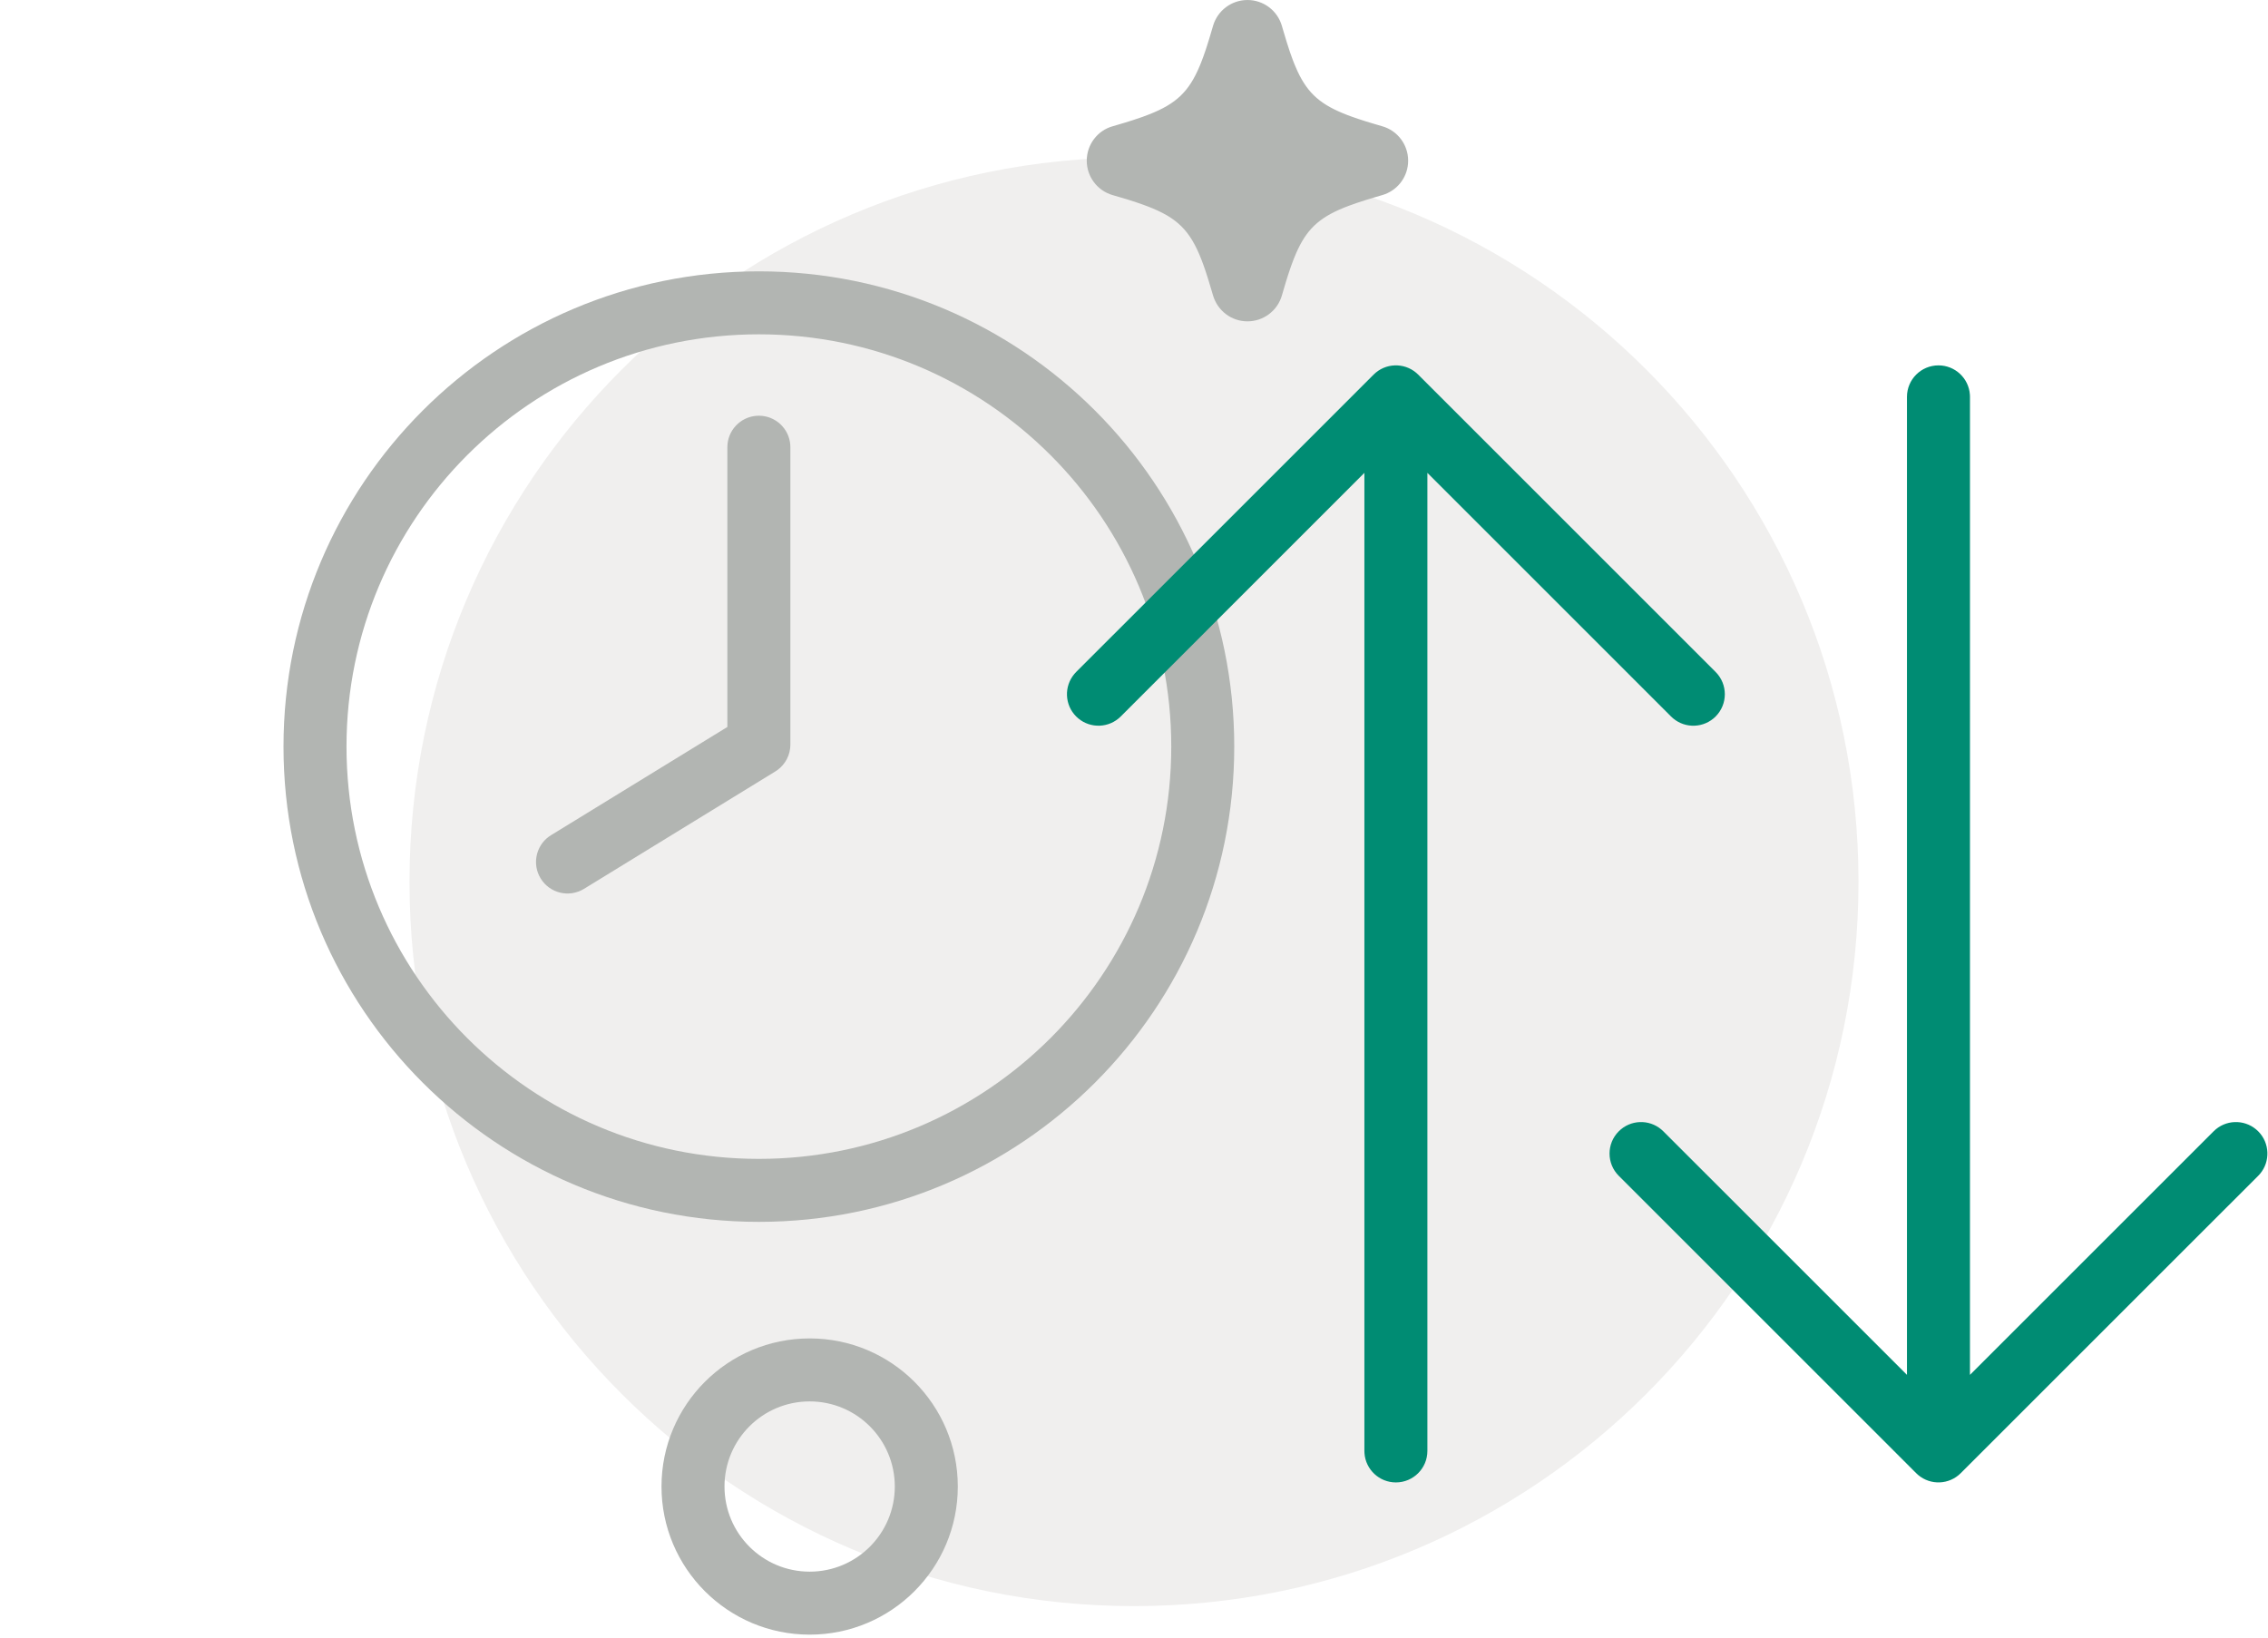
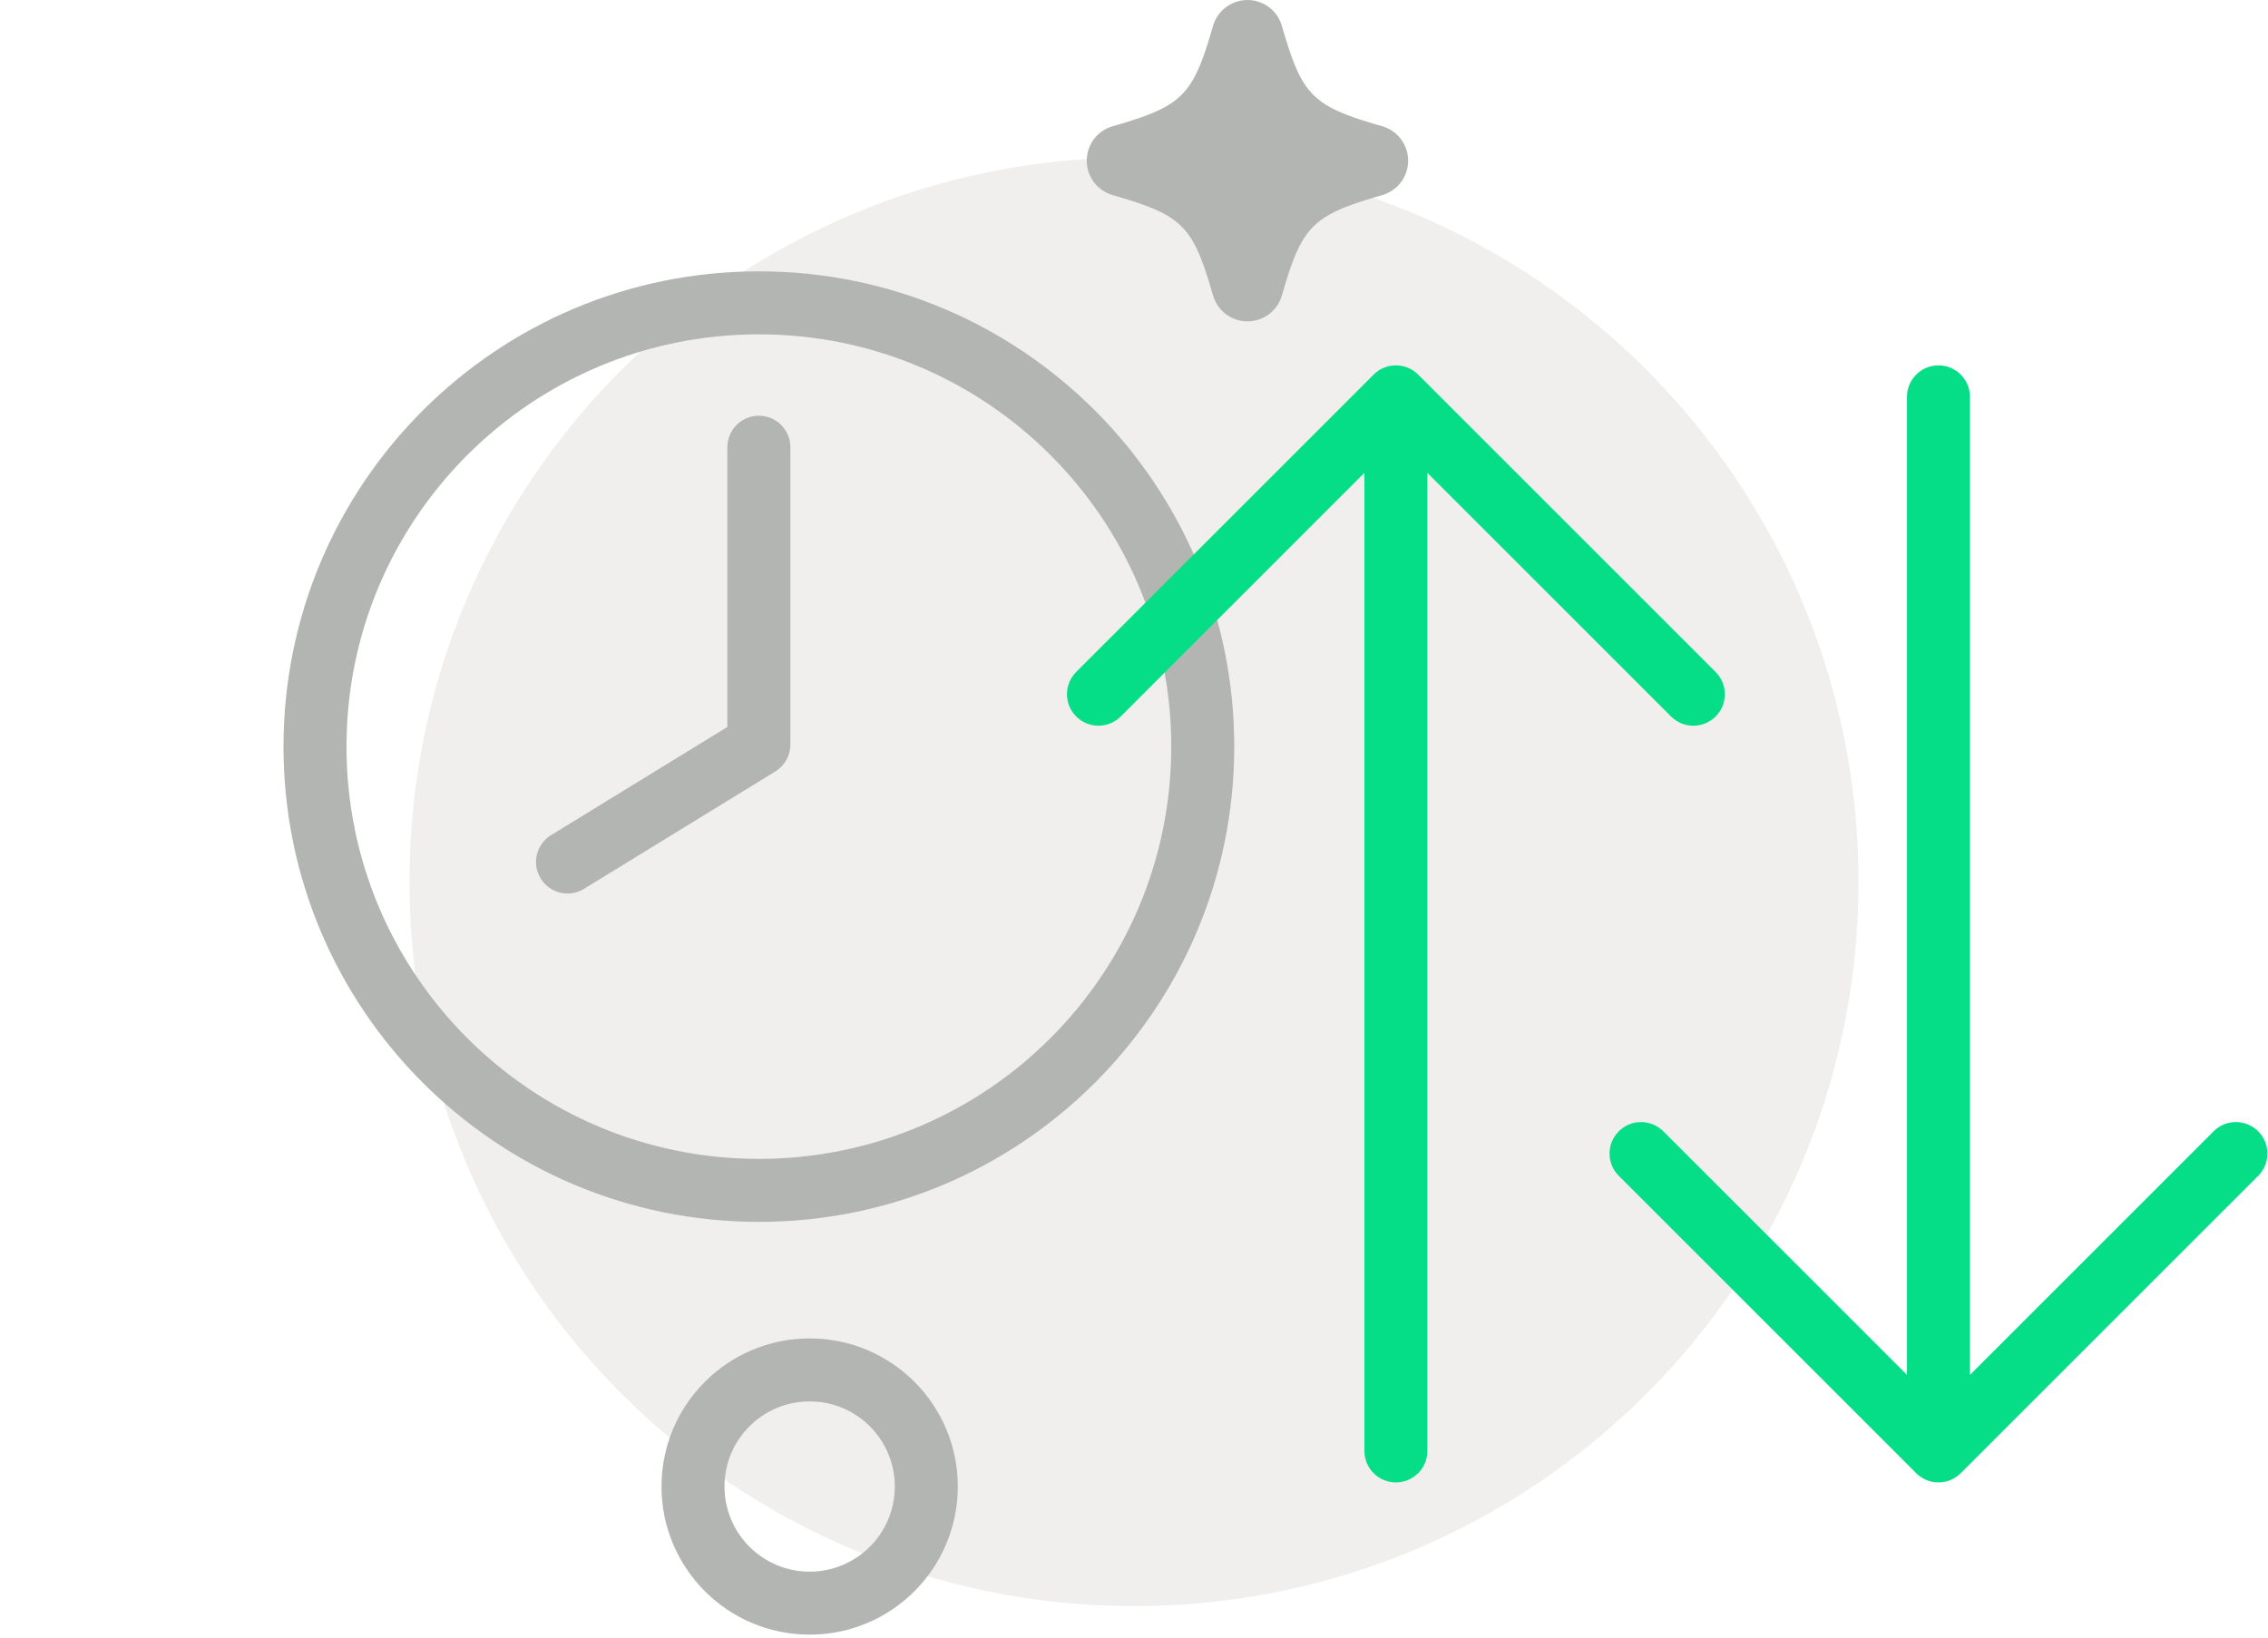
<svg xmlns="http://www.w3.org/2000/svg" width="144" height="104" viewBox="0 0 144 104">
  <g fill="none" fill-rule="evenodd">
    <g>
      <g>
        <path d="M0 104V0h144v104H0z" transform="translate(-664 -200) translate(664 200)" />
        <path fill="#F0EFEE" d="M72 10c25.405 0 46 20.595 46 46 0 25.404-20.595 46-46 46-25.404 0-46-20.596-46-46 0-25.405 20.596-46 46-46" transform="translate(-664 -200) translate(664 200)" />
        <path fill="#B2B5B2" fill-rule="nonzero" d="M51.407 85C46.212 85 42 89.21 42 94.406c0 5.194 4.212 9.406 9.407 9.406s9.406-4.211 9.406-9.406c0-5.196-4.21-9.406-9.406-9.406zm0 4c2.986 0 5.406 2.42 5.406 5.406 0 2.986-2.42 5.406-5.406 5.406-2.986 0-5.407-2.42-5.407-5.406C46 91.42 48.42 89 51.407 89z" transform="translate(-664 -200) translate(664 200)" />
        <path fill="#B2B5B2" d="M79.204 0c1.013 0 1.906.67 2.187 1.648l.08.273.229.762.186.574.037.108.149.413.075.195.076.187.154.353c.674 1.453 1.51 2.158 3.189 2.8l.258.095.428.148.462.15.498.151.535.157c.986.276 1.66 1.175 1.66 2.19 0 .96-.6 1.807-1.487 2.134l-.16.053-.536.157-.5.152-.573.187-.522.186c-1.702.64-2.551 1.338-3.23 2.775l-.1.221-.152.367-.15.398-.074.21-.149.446-.15.481-.233.791c-.281.976-1.174 1.646-2.187 1.646-1.011 0-1.896-.666-2.187-1.647l-.08-.273-.23-.763-.148-.463-.149-.43c-.712-1.978-1.462-2.856-3.205-3.59l-.233-.094-.397-.15-.43-.149-.463-.15-.5-.151-.537-.157C69.672 12.11 69 11.22 69 10.205c0-1.016.674-1.915 1.646-2.187l.274-.08.518-.154.48-.15.553-.187.104-.037.398-.15c1.705-.673 2.513-1.437 3.197-3.067l.093-.228.15-.399.149-.43.074-.229.151-.482.235-.794c.286-.964 1.17-1.63 2.182-1.63z" transform="translate(-664 -200) translate(664 200)" />
        <path fill="#B2B5B2" fill-rule="nonzero" d="M48.183 26.401c1.054 0 1.918.816 1.994 1.851l.006.15v18.885c0 .642-.308 1.242-.822 1.616l-.132.089-12.15 7.457c-.942.578-2.173.283-2.75-.658-.55-.895-.311-2.051.521-2.66l.137-.091 11.195-6.872V28.401c0-1.054.817-1.918 1.851-1.994l.15-.006z" transform="translate(-664 -200) translate(664 200)" />
        <path fill="#B2B5B2" fill-rule="nonzero" d="M48.183 17.232C31.513 17.232 18 30.746 18 47.415c0 16.67 13.513 30.183 30.182 30.183 16.669 0 30.183-13.514 30.183-30.183 0-16.67-13.514-30.183-30.183-30.183zm0 4c14.46 0 26.183 11.723 26.183 26.183 0 14.46-11.723 26.183-26.183 26.183C33.723 73.598 22 61.875 22 47.415c0-14.46 11.721-26.183 26.182-26.183z" transform="translate(-664 -200) translate(664 200)" />
-         <path fill="#008C73" fill-rule="nonzero" d="M89.916 23.673l.127.117 18.885 18.885c.78.78.78 2.047 0 2.828-.74.74-1.916.78-2.701.117l-.128-.117-15.471-15.472v62.114c0 1.104-.895 2-2 2-1.054 0-1.918-.816-1.994-1.85l-.006-.15V30.03l-15.47 15.472c-.74.74-1.916.78-2.701.117l-.128-.117c-.74-.74-.778-1.915-.116-2.7l.116-.128L87.214 23.79c.74-.74 1.916-.779 2.702-.117zM123.078 23.204c1.054 0 1.918.816 1.994 1.851l.006.15-.001 62.11 15.472-15.47c.74-.74 1.915-.778 2.7-.116l.128.117c.74.74.779 1.915.117 2.701l-.117.127-18.886 18.884c-.74.74-1.915.78-2.701.117l-.127-.117-18.884-18.884c-.781-.78-.781-2.047 0-2.828.74-.74 1.915-.78 2.7-.117l.128.117 15.47 15.468v-62.11c0-1.104.896-2 2-2z" transform="translate(-664 -200) translate(664 200)" />
+         <path fill="#05de87" fill-rule="nonzero" d="M89.916 23.673l.127.117 18.885 18.885c.78.78.78 2.047 0 2.828-.74.74-1.916.78-2.701.117l-.128-.117-15.471-15.472v62.114c0 1.104-.895 2-2 2-1.054 0-1.918-.816-1.994-1.85l-.006-.15V30.03l-15.47 15.472c-.74.74-1.916.78-2.701.117l-.128-.117c-.74-.74-.778-1.915-.116-2.7l.116-.128L87.214 23.79c.74-.74 1.916-.779 2.702-.117zM123.078 23.204c1.054 0 1.918.816 1.994 1.851l.006.15-.001 62.11 15.472-15.47c.74-.74 1.915-.778 2.7-.116l.128.117c.74.74.779 1.915.117 2.701l-.117.127-18.886 18.884c-.74.74-1.915.78-2.701.117l-.127-.117-18.884-18.884c-.781-.78-.781-2.047 0-2.828.74-.74 1.915-.78 2.7-.117l.128.117 15.47 15.468v-62.11c0-1.104.896-2 2-2z" transform="translate(-664 -200) translate(664 200)" />
      </g>
    </g>
  </g>
</svg>
